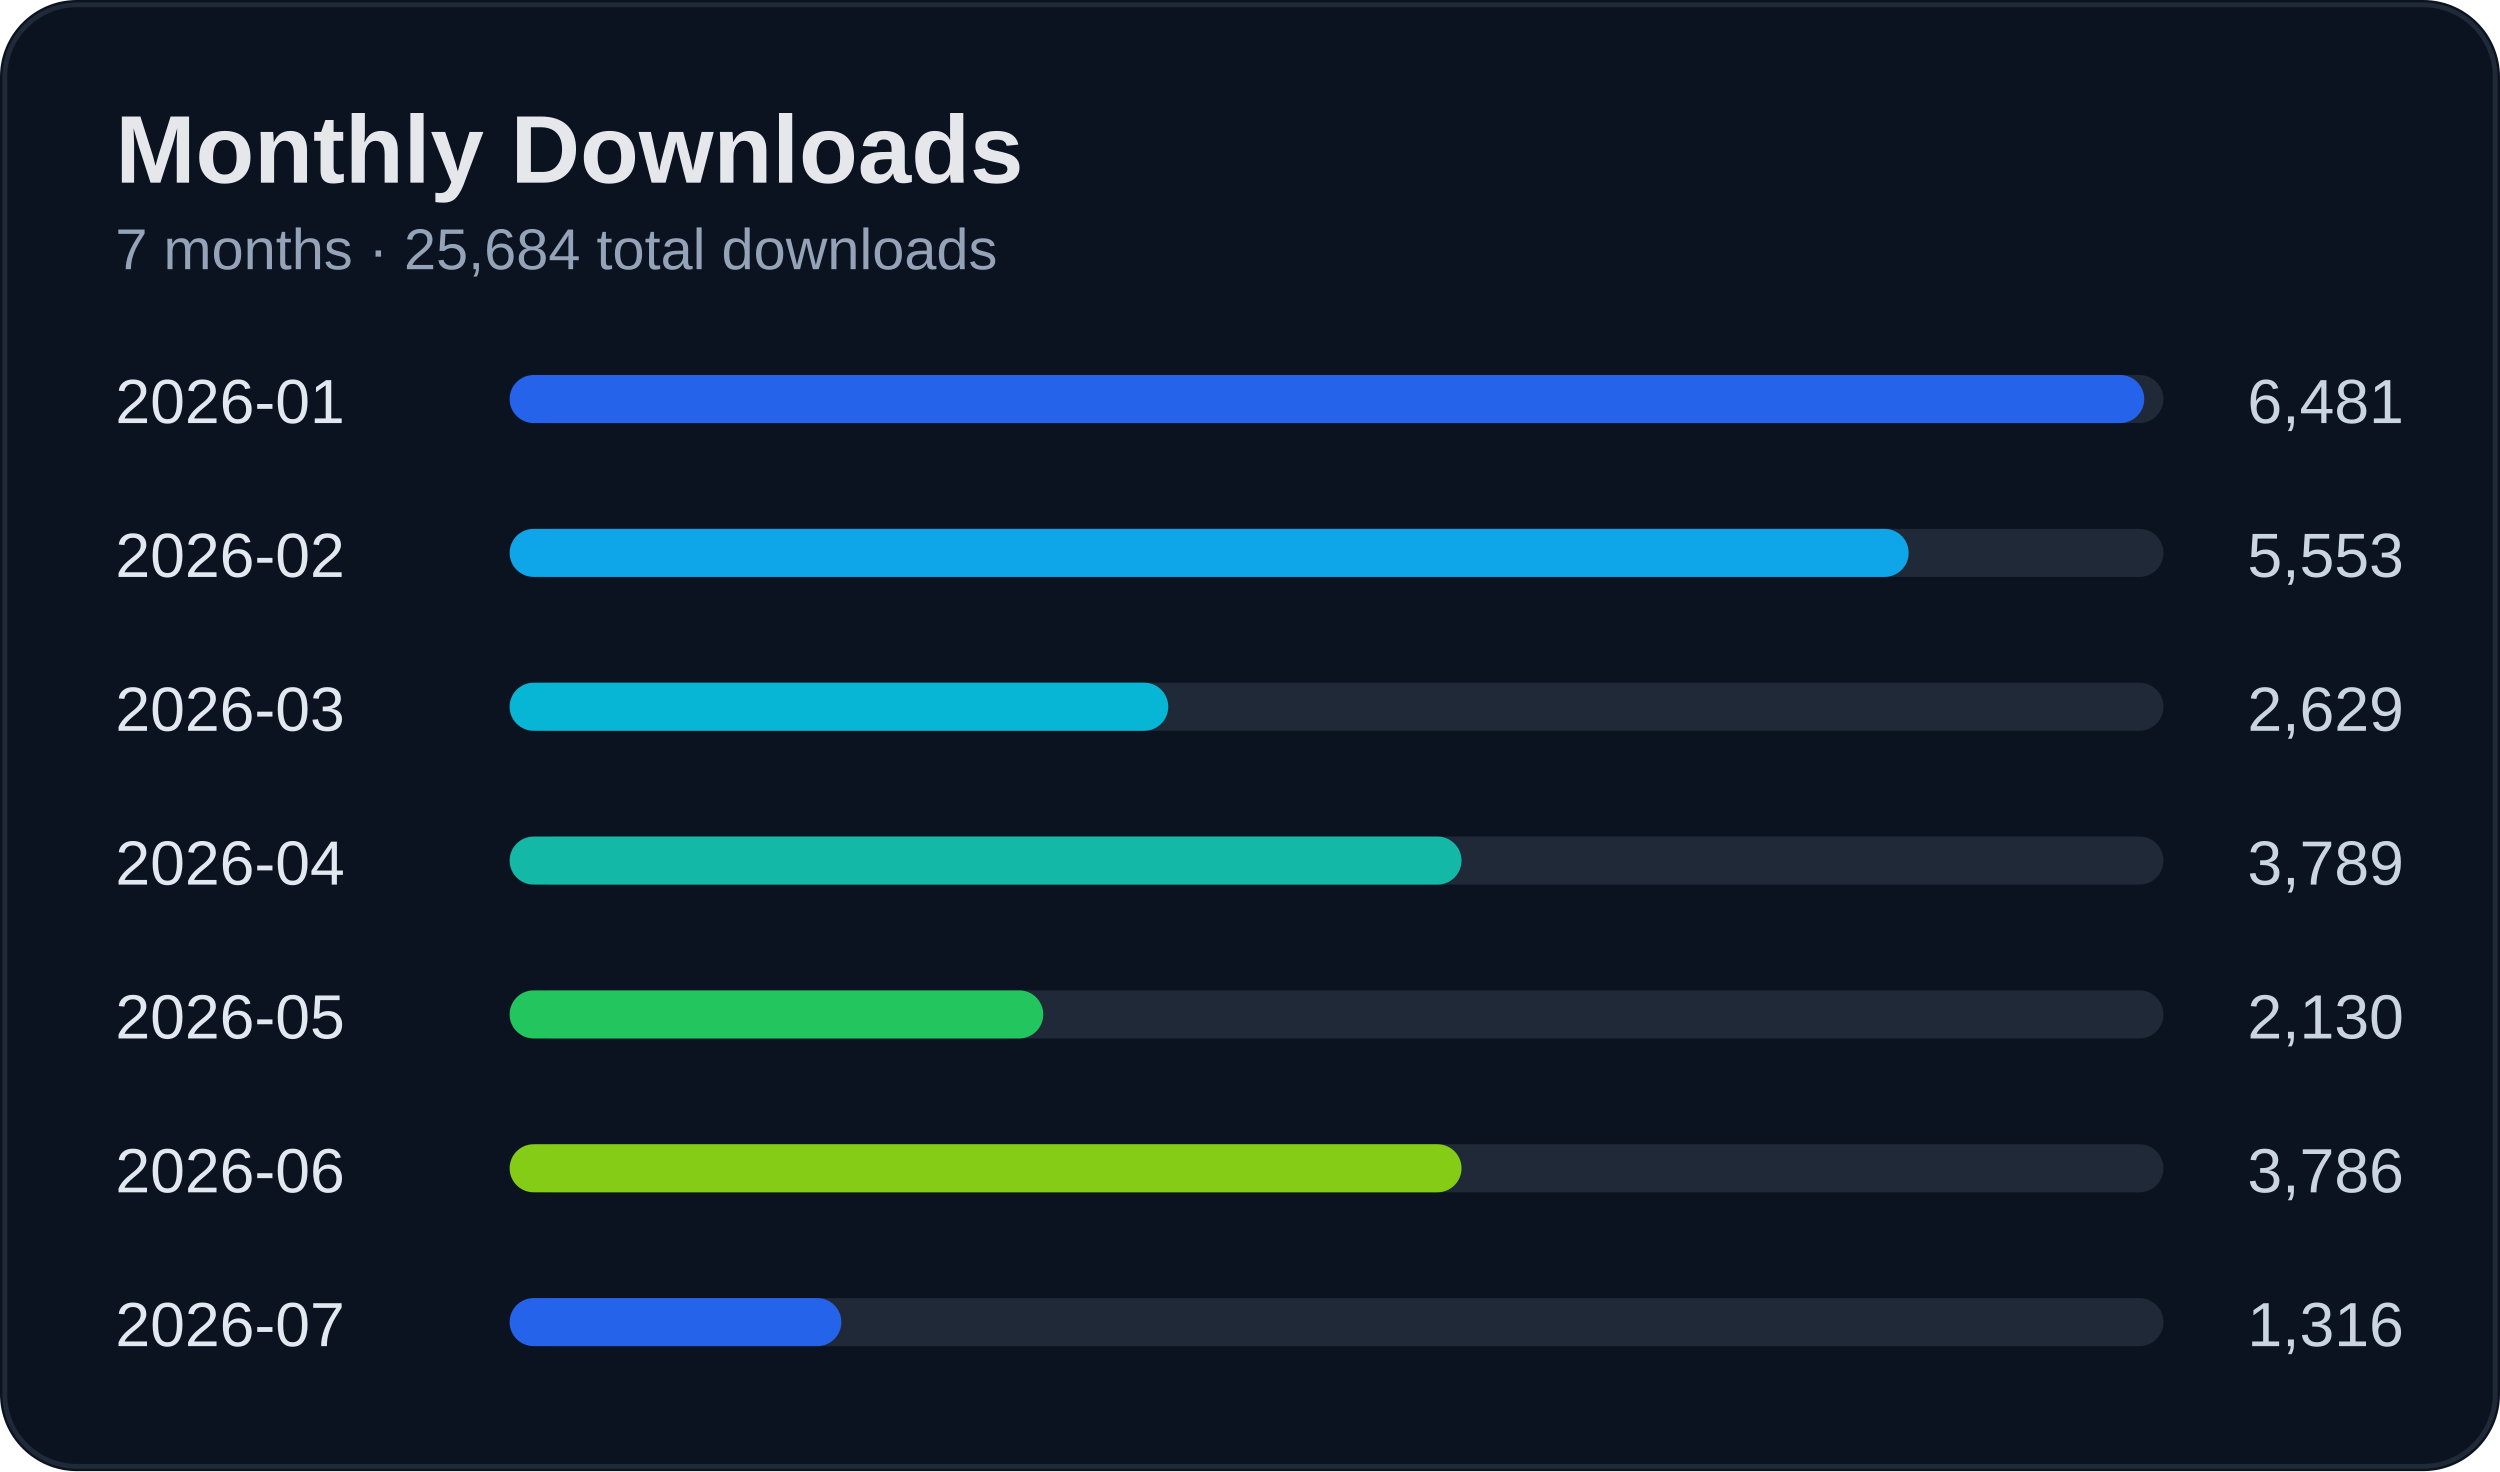
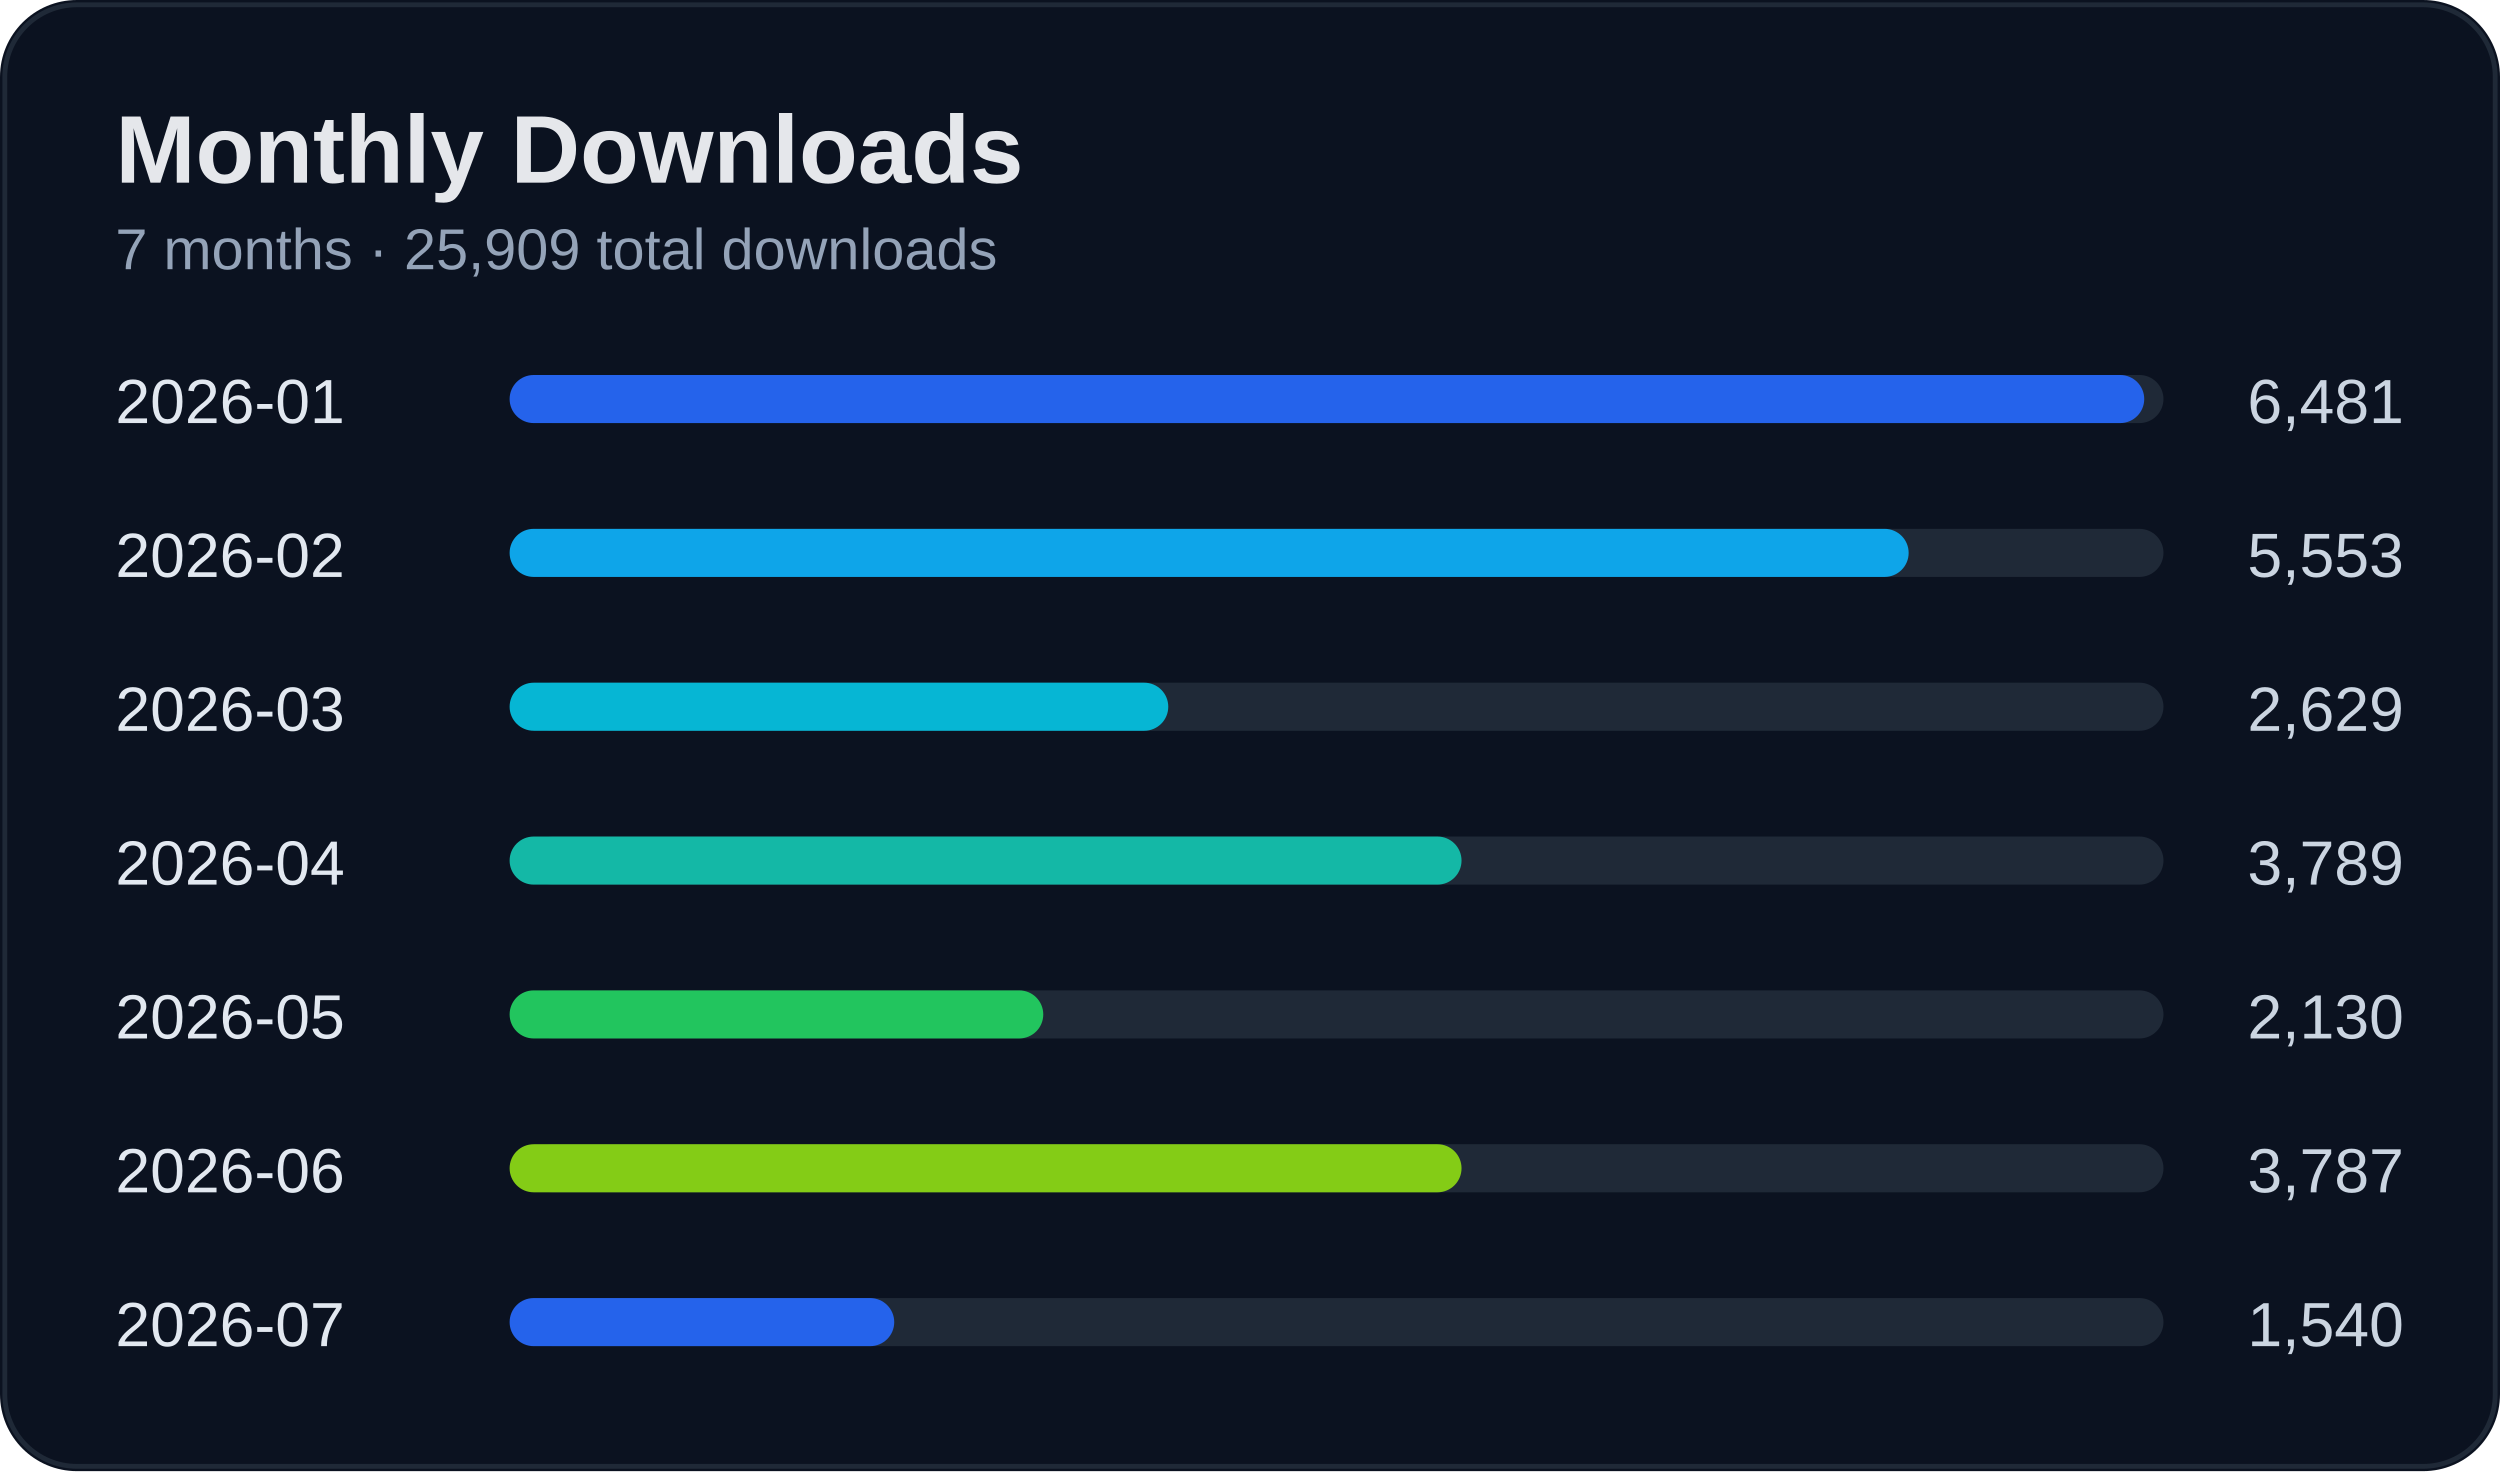
<svg xmlns="http://www.w3.org/2000/svg" width="520" height="306" viewBox="0 0 520 306">
  <rect width="100%" height="100%" rx="16" fill="#0b1220" />
  <rect x="1" y="1" width="518" height="304" rx="15" fill="none" stroke="#1f2937" />
  <text x="24" y="38" fill="#e5e7eb" font-size="20" font-weight="700" font-family="Segoe UI, Arial">Monthly Downloads</text>
-   <text x="24" y="56" fill="#94a3b8" font-size="12" font-family="Segoe UI, Arial">7 months · 25,684 total downloads</text>
+   <text x="24" y="56" fill="#94a3b8" font-size="12" font-family="Segoe UI, Arial">7 months · 25,909 total downloads</text>
  <text x="24" y="88" fill="#e2e8f0" font-size="13" font-family="Segoe UI, Arial">2026-01</text>
  <text x="500" y="88" fill="#cbd5e1" font-size="13" text-anchor="end" font-family="Segoe UI, Arial">6,481</text>
  <rect x="110" y="78" width="340" height="10" rx="5" fill="#1f2937" />
  <rect x="106" y="78" width="340" height="10" rx="5" fill="#2563eb" />
  <text x="24" y="120" fill="#e2e8f0" font-size="13" font-family="Segoe UI, Arial">2026-02</text>
  <text x="500" y="120" fill="#cbd5e1" font-size="13" text-anchor="end" font-family="Segoe UI, Arial">5,553</text>
  <rect x="110" y="110" width="340" height="10" rx="5" fill="#1f2937" />
  <rect x="106" y="110" width="291" height="10" rx="5" fill="#0ea5e9" />
  <text x="24" y="152" fill="#e2e8f0" font-size="13" font-family="Segoe UI, Arial">2026-03</text>
  <text x="500" y="152" fill="#cbd5e1" font-size="13" text-anchor="end" font-family="Segoe UI, Arial">2,629</text>
  <rect x="110" y="142" width="340" height="10" rx="5" fill="#1f2937" />
  <rect x="106" y="142" width="137" height="10" rx="5" fill="#06b6d4" />
  <text x="24" y="184" fill="#e2e8f0" font-size="13" font-family="Segoe UI, Arial">2026-04</text>
  <text x="500" y="184" fill="#cbd5e1" font-size="13" text-anchor="end" font-family="Segoe UI, Arial">3,789</text>
  <rect x="110" y="174" width="340" height="10" rx="5" fill="#1f2937" />
  <rect x="106" y="174" width="198" height="10" rx="5" fill="#14b8a6" />
  <text x="24" y="216" fill="#e2e8f0" font-size="13" font-family="Segoe UI, Arial">2026-05</text>
  <text x="500" y="216" fill="#cbd5e1" font-size="13" text-anchor="end" font-family="Segoe UI, Arial">2,130</text>
  <rect x="110" y="206" width="340" height="10" rx="5" fill="#1f2937" />
  <rect x="106" y="206" width="111" height="10" rx="5" fill="#22c55e" />
  <text x="24" y="248" fill="#e2e8f0" font-size="13" font-family="Segoe UI, Arial">2026-06</text>
-   <text x="500" y="248" fill="#cbd5e1" font-size="13" text-anchor="end" font-family="Segoe UI, Arial">3,786</text>
+   <text x="500" y="248" fill="#cbd5e1" font-size="13" text-anchor="end" font-family="Segoe UI, Arial">3,787</text>
  <rect x="110" y="238" width="340" height="10" rx="5" fill="#1f2937" />
  <rect x="106" y="238" width="198" height="10" rx="5" fill="#84cc16" />
  <text x="24" y="280" fill="#e2e8f0" font-size="13" font-family="Segoe UI, Arial">2026-07</text>
-   <text x="500" y="280" fill="#cbd5e1" font-size="13" text-anchor="end" font-family="Segoe UI, Arial">1,316</text>
+   <text x="500" y="280" fill="#cbd5e1" font-size="13" text-anchor="end" font-family="Segoe UI, Arial">1,540</text>
  <rect x="110" y="270" width="340" height="10" rx="5" fill="#1f2937" />
-   <rect x="106" y="270" width="69" height="10" rx="5" fill="#2563eb" />
+   <rect x="106" y="270" width="80" height="10" rx="5" fill="#2563eb" />
</svg>
